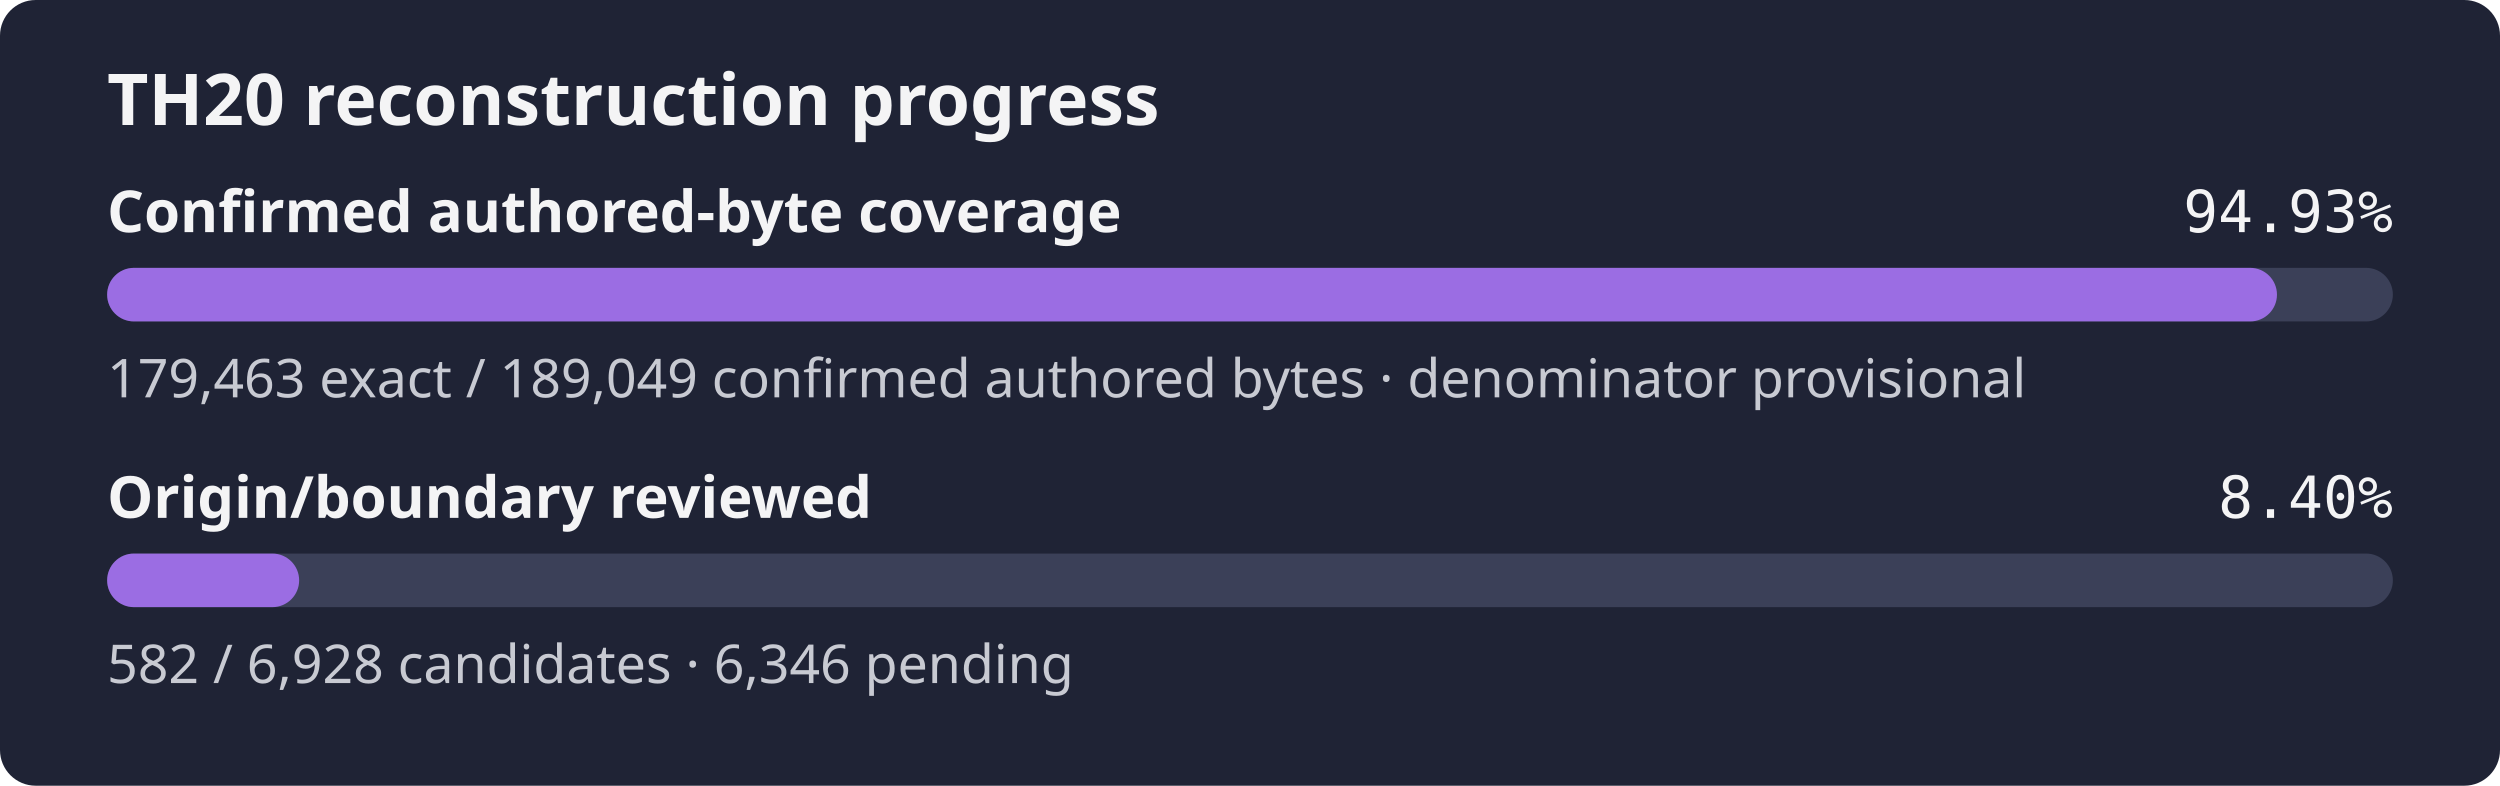
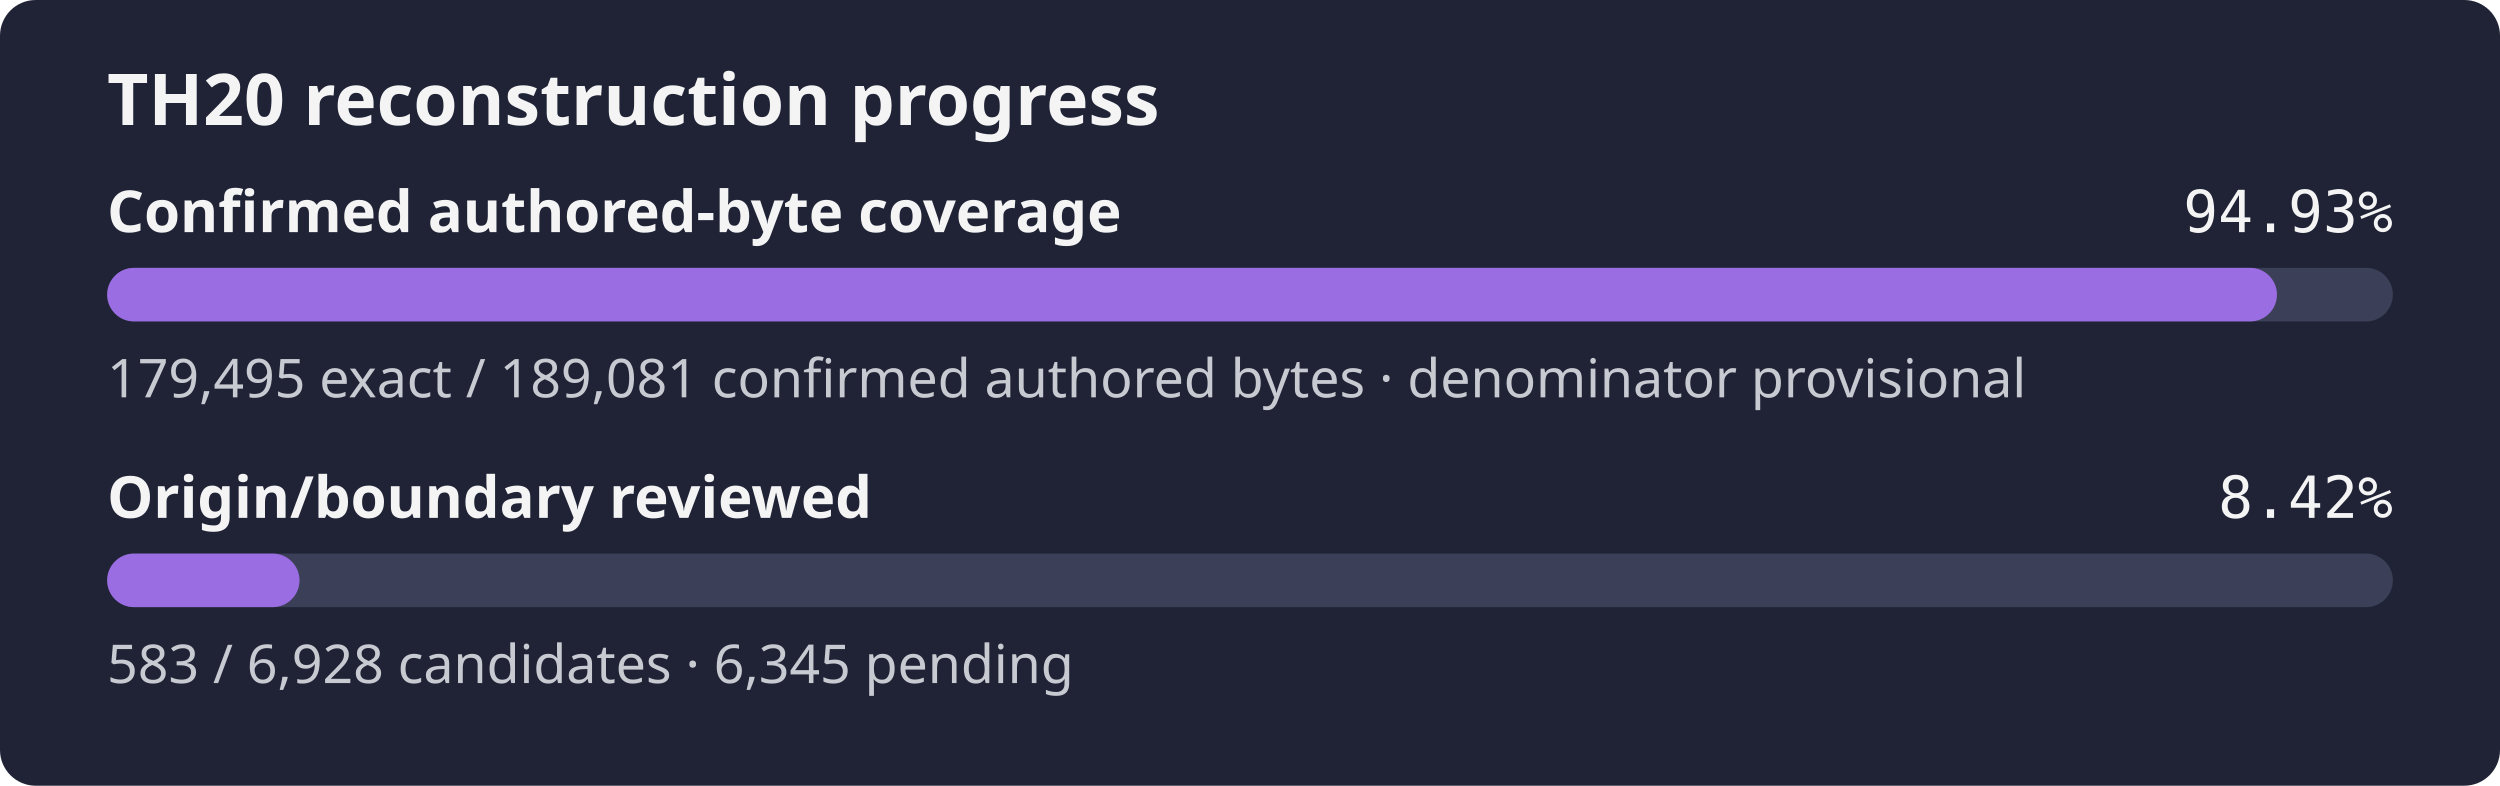
- <svg xmlns="http://www.w3.org/2000/svg" width="560" height="176" role="img" aria-label="TH20 reconstruction progress: 94.93% of the confirmed authored-byte set is exact, origin review 8.40%">
+ <svg xmlns="http://www.w3.org/2000/svg" width="560" height="176" role="img" aria-label="TH20 reconstruction progress: 94.93% of the confirmed authored-byte set is exact, origin review 8.42%">
  <rect width="560" height="176" rx="8" fill="#1f2335" />
  <text x="24" y="28" fill="#f4f4f5" font-family="sans-serif" font-size="16" font-weight="600">TH20 reconstruction progress</text>
  <text x="24" y="52" fill="#f4f4f5" font-family="sans-serif" font-size="13" font-weight="600">Confirmed authored-byte coverage</text>
  <text x="536" y="52" fill="#f4f4f5" text-anchor="end" font-family="monospace" font-size="13">94.93%</text>
  <rect x="24" y="60" width="512" height="12" rx="6" fill="#3b4058" />
  <rect x="24" y="60" width="486.04" height="12" rx="6" fill="#9b6de3" />
-   <text x="24" y="89" fill="#c8cad2" font-family="sans-serif" font-size="12">179,463 exact / 189,049 confirmed authored bytes · denominator provisional</text>
+   <text x="24" y="89" fill="#c8cad2" font-family="sans-serif" font-size="12">179,495 exact / 189,081 confirmed authored bytes · denominator provisional</text>
  <text x="24" y="116" fill="#f4f4f5" font-family="sans-serif" font-size="13" font-weight="600">Origin/boundary reviewed</text>
-   <text x="536" y="116" fill="#f4f4f5" text-anchor="end" font-family="monospace" font-size="13">8.40%</text>
+   <text x="536" y="116" fill="#f4f4f5" text-anchor="end" font-family="monospace" font-size="13">8.42%</text>
  <rect x="24" y="124" width="512" height="12" rx="6" fill="#3b4058" />
-   <rect x="24" y="124" width="43.01" height="12" rx="6" fill="#9b6de3" />
-   <text x="24" y="153" fill="#c8cad2" font-family="sans-serif" font-size="12">582 / 6,928 candidates · 6,346 pending</text>
+   <rect x="24" y="124" width="43.09" height="12" rx="6" fill="#9b6de3" />
+   <text x="24" y="153" fill="#c8cad2" font-family="sans-serif" font-size="12">583 / 6,928 candidates · 6,345 pending</text>
</svg>
